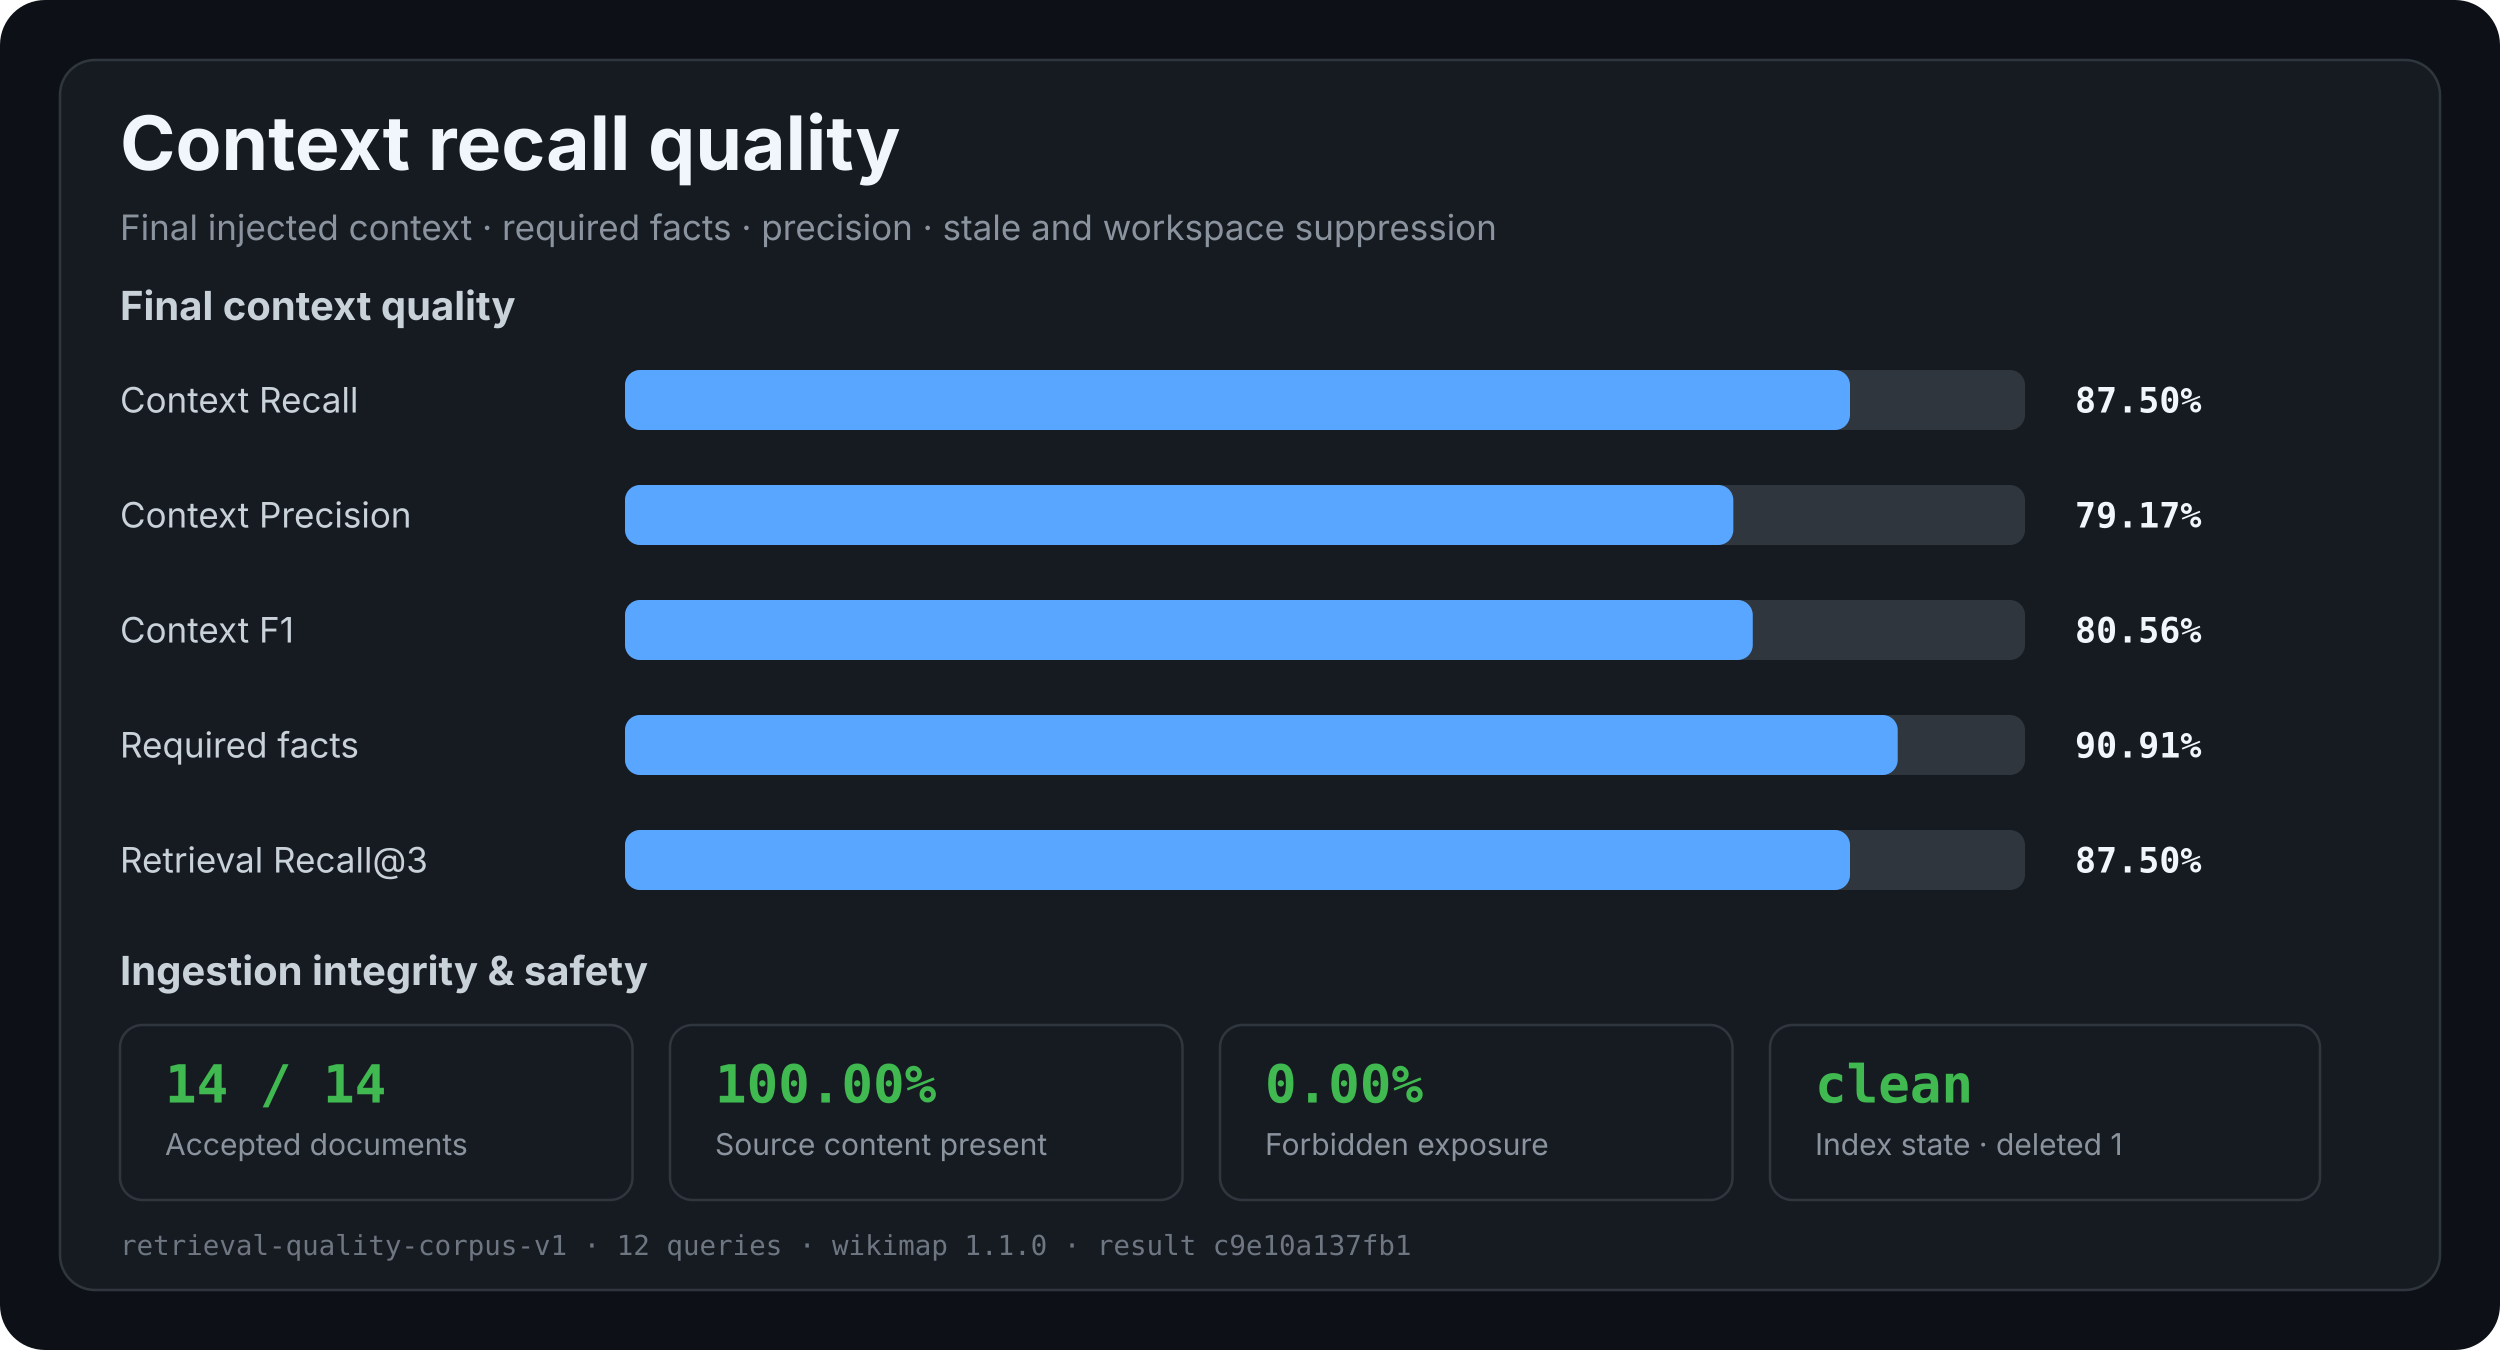
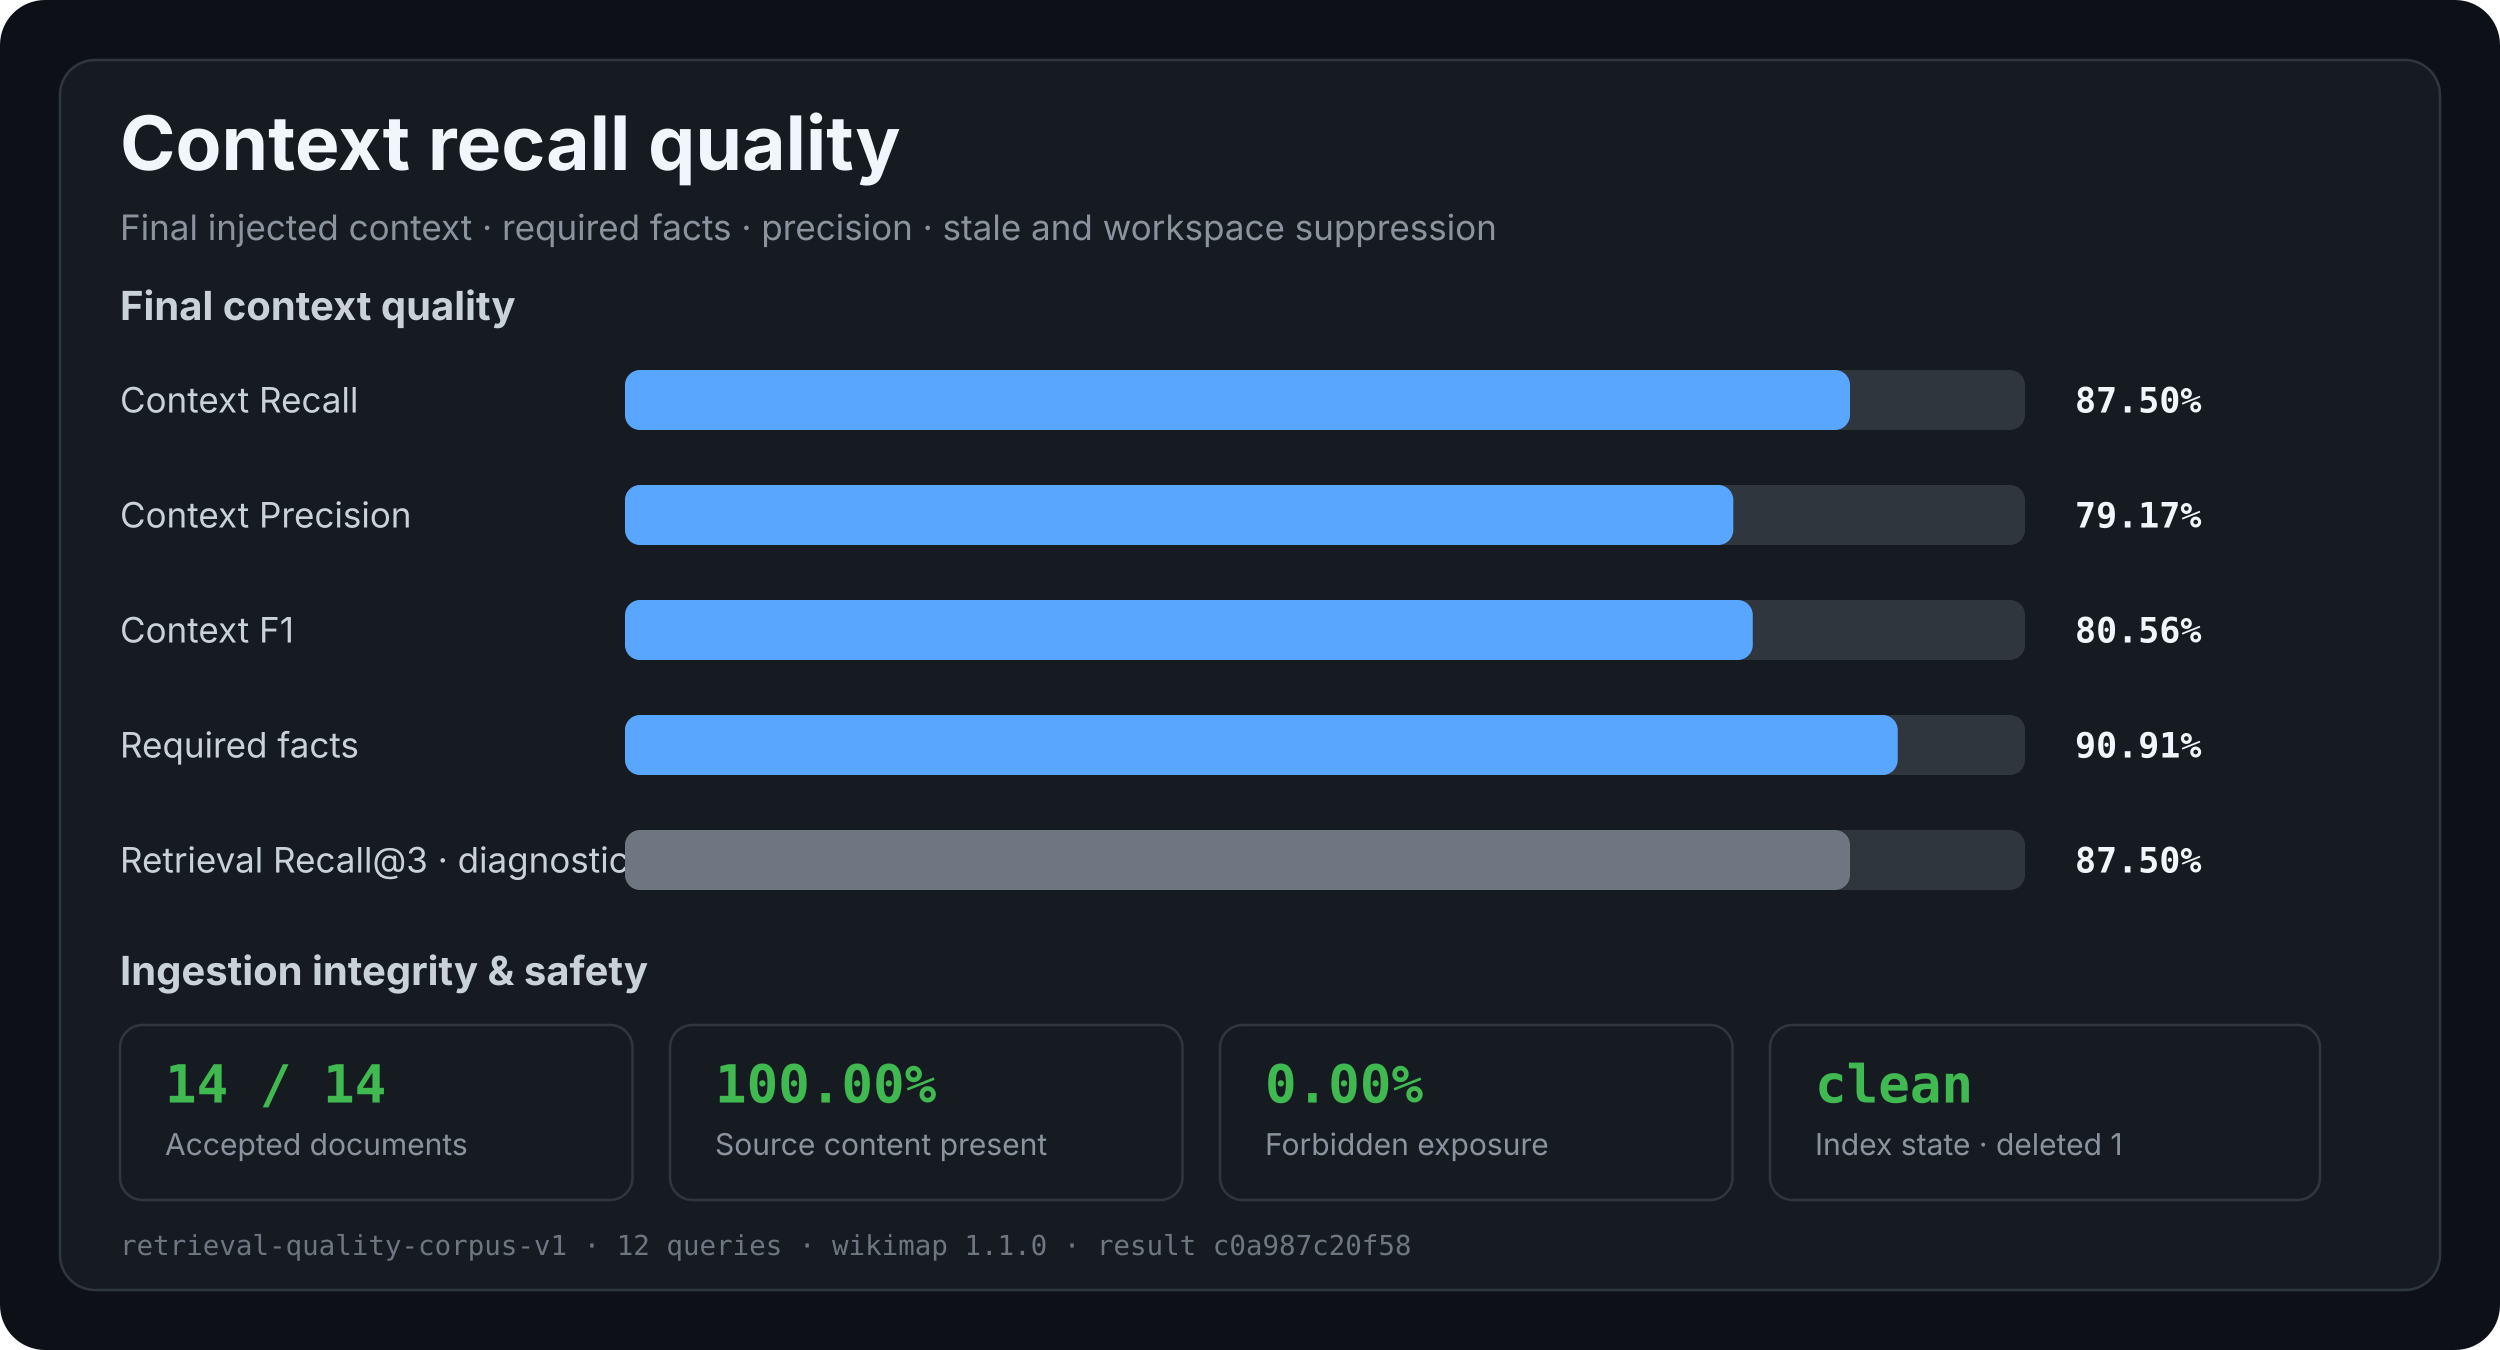
<svg xmlns="http://www.w3.org/2000/svg" width="1000" height="540" viewBox="0 0 1000 540" role="img" aria-labelledby="title desc">
  <style>
  .bg { fill: #0d1117; }
  .panel { fill: #161b22; stroke: #30363d; stroke-width: 1; }
  .title { fill: #f0f6fc; font: 700 30px -apple-system,BlinkMacSystemFont,"Segoe UI",sans-serif; }
  .subtitle { fill: #8b949e; font: 14px -apple-system,BlinkMacSystemFont,"Segoe UI",sans-serif; }
  .section { fill: #c9d1d9; font: 700 16px -apple-system,BlinkMacSystemFont,"Segoe UI",sans-serif; }
  .label { fill: #c9d1d9; font: 14px -apple-system,BlinkMacSystemFont,"Segoe UI",sans-serif; }
  .value { fill: #f0f6fc; font: 700 14px ui-monospace,SFMono-Regular,Consolas,monospace; }
  .track { fill: #30363d; }
  .bar { fill: #58a6ff; }
+   .diagnostic-bar { fill: #6e7681; }
  .card-value { fill: #3fb950; font: 700 21px ui-monospace,SFMono-Regular,Consolas,monospace; }
  .card-label { fill: #8b949e; font: 12px -apple-system,BlinkMacSystemFont,"Segoe UI",sans-serif; }
  .footer { fill: #6e7681; font: 11px ui-monospace,SFMono-Regular,Consolas,monospace; }
</style>
  <rect width="1000" height="540" rx="18" class="bg" />
  <rect x="24" y="24" width="952" height="492" rx="14" class="panel" />
  <text x="48" y="68" class="title">Context recall quality</text>
  <text x="48" y="96" class="subtitle">Final injected context · required facts · precision · stale and workspace suppression</text>
  <text x="48" y="128" class="section">Final context quality</text>
  <text x="48" y="165" class="label">Context Recall</text>
  <rect x="250" y="148" width="560" height="24" rx="6" class="track" />
  <rect x="250" y="148" width="490.00" height="24" rx="6" class="bar" />
  <text x="830" y="165" class="value">87.50%</text>
  <text x="48" y="211" class="label">Context Precision</text>
  <rect x="250" y="194" width="560" height="24" rx="6" class="track" />
  <rect x="250" y="194" width="443.33" height="24" rx="6" class="bar" />
  <text x="830" y="211" class="value">79.17%</text>
  <text x="48" y="257" class="label">Context F1</text>
  <rect x="250" y="240" width="560" height="24" rx="6" class="track" />
  <rect x="250" y="240" width="451.11" height="24" rx="6" class="bar" />
  <text x="830" y="257" class="value">80.56%</text>
  <text x="48" y="303" class="label">Required facts</text>
  <rect x="250" y="286" width="560" height="24" rx="6" class="track" />
  <rect x="250" y="286" width="509.09" height="24" rx="6" class="bar" />
  <text x="830" y="303" class="value">90.91%</text>
-   <text x="48" y="349" class="label">Retrieval Recall@3</text>
+   <text x="48" y="349" class="label">Retrieval Recall@3 · diagnostic</text>
  <rect x="250" y="332" width="560" height="24" rx="6" class="track" />
-   <rect x="250" y="332" width="490.00" height="24" rx="6" class="bar" />
+   <rect x="250" y="332" width="490.00" height="24" rx="6" class="diagnostic-bar" />
  <text x="830" y="349" class="value">87.50%</text>
  <text x="48" y="394" class="section">Ingestion integrity &amp; safety</text>
  <rect x="48" y="410" width="205" height="70" rx="9" class="panel" />
  <text x="66" y="441" class="card-value">14 / 14</text>
  <text x="66" y="462" class="card-label">Accepted documents</text>
  <rect x="268" y="410" width="205" height="70" rx="9" class="panel" />
  <text x="286" y="441" class="card-value">100.00%</text>
  <text x="286" y="462" class="card-label">Source content present</text>
  <rect x="488" y="410" width="205" height="70" rx="9" class="panel" />
  <text x="506" y="441" class="card-value">0.00%</text>
  <text x="506" y="462" class="card-label">Forbidden exposure</text>
  <rect x="708" y="410" width="220" height="70" rx="9" class="panel" />
  <text x="726" y="441" class="card-value">clean</text>
  <text x="726" y="462" class="card-label">Index state · deleted 1</text>
-   <text x="48" y="502" class="footer">retrieval-quality-corpus-v1 · 12 queries · wikimap 1.1.0 · result c9e10a137fb1</text>
+   <text x="48" y="502" class="footer">retrieval-quality-corpus-v1 · 12 queries · wikimap 1.1.0 · result c0a987c20f58</text>
</svg>
